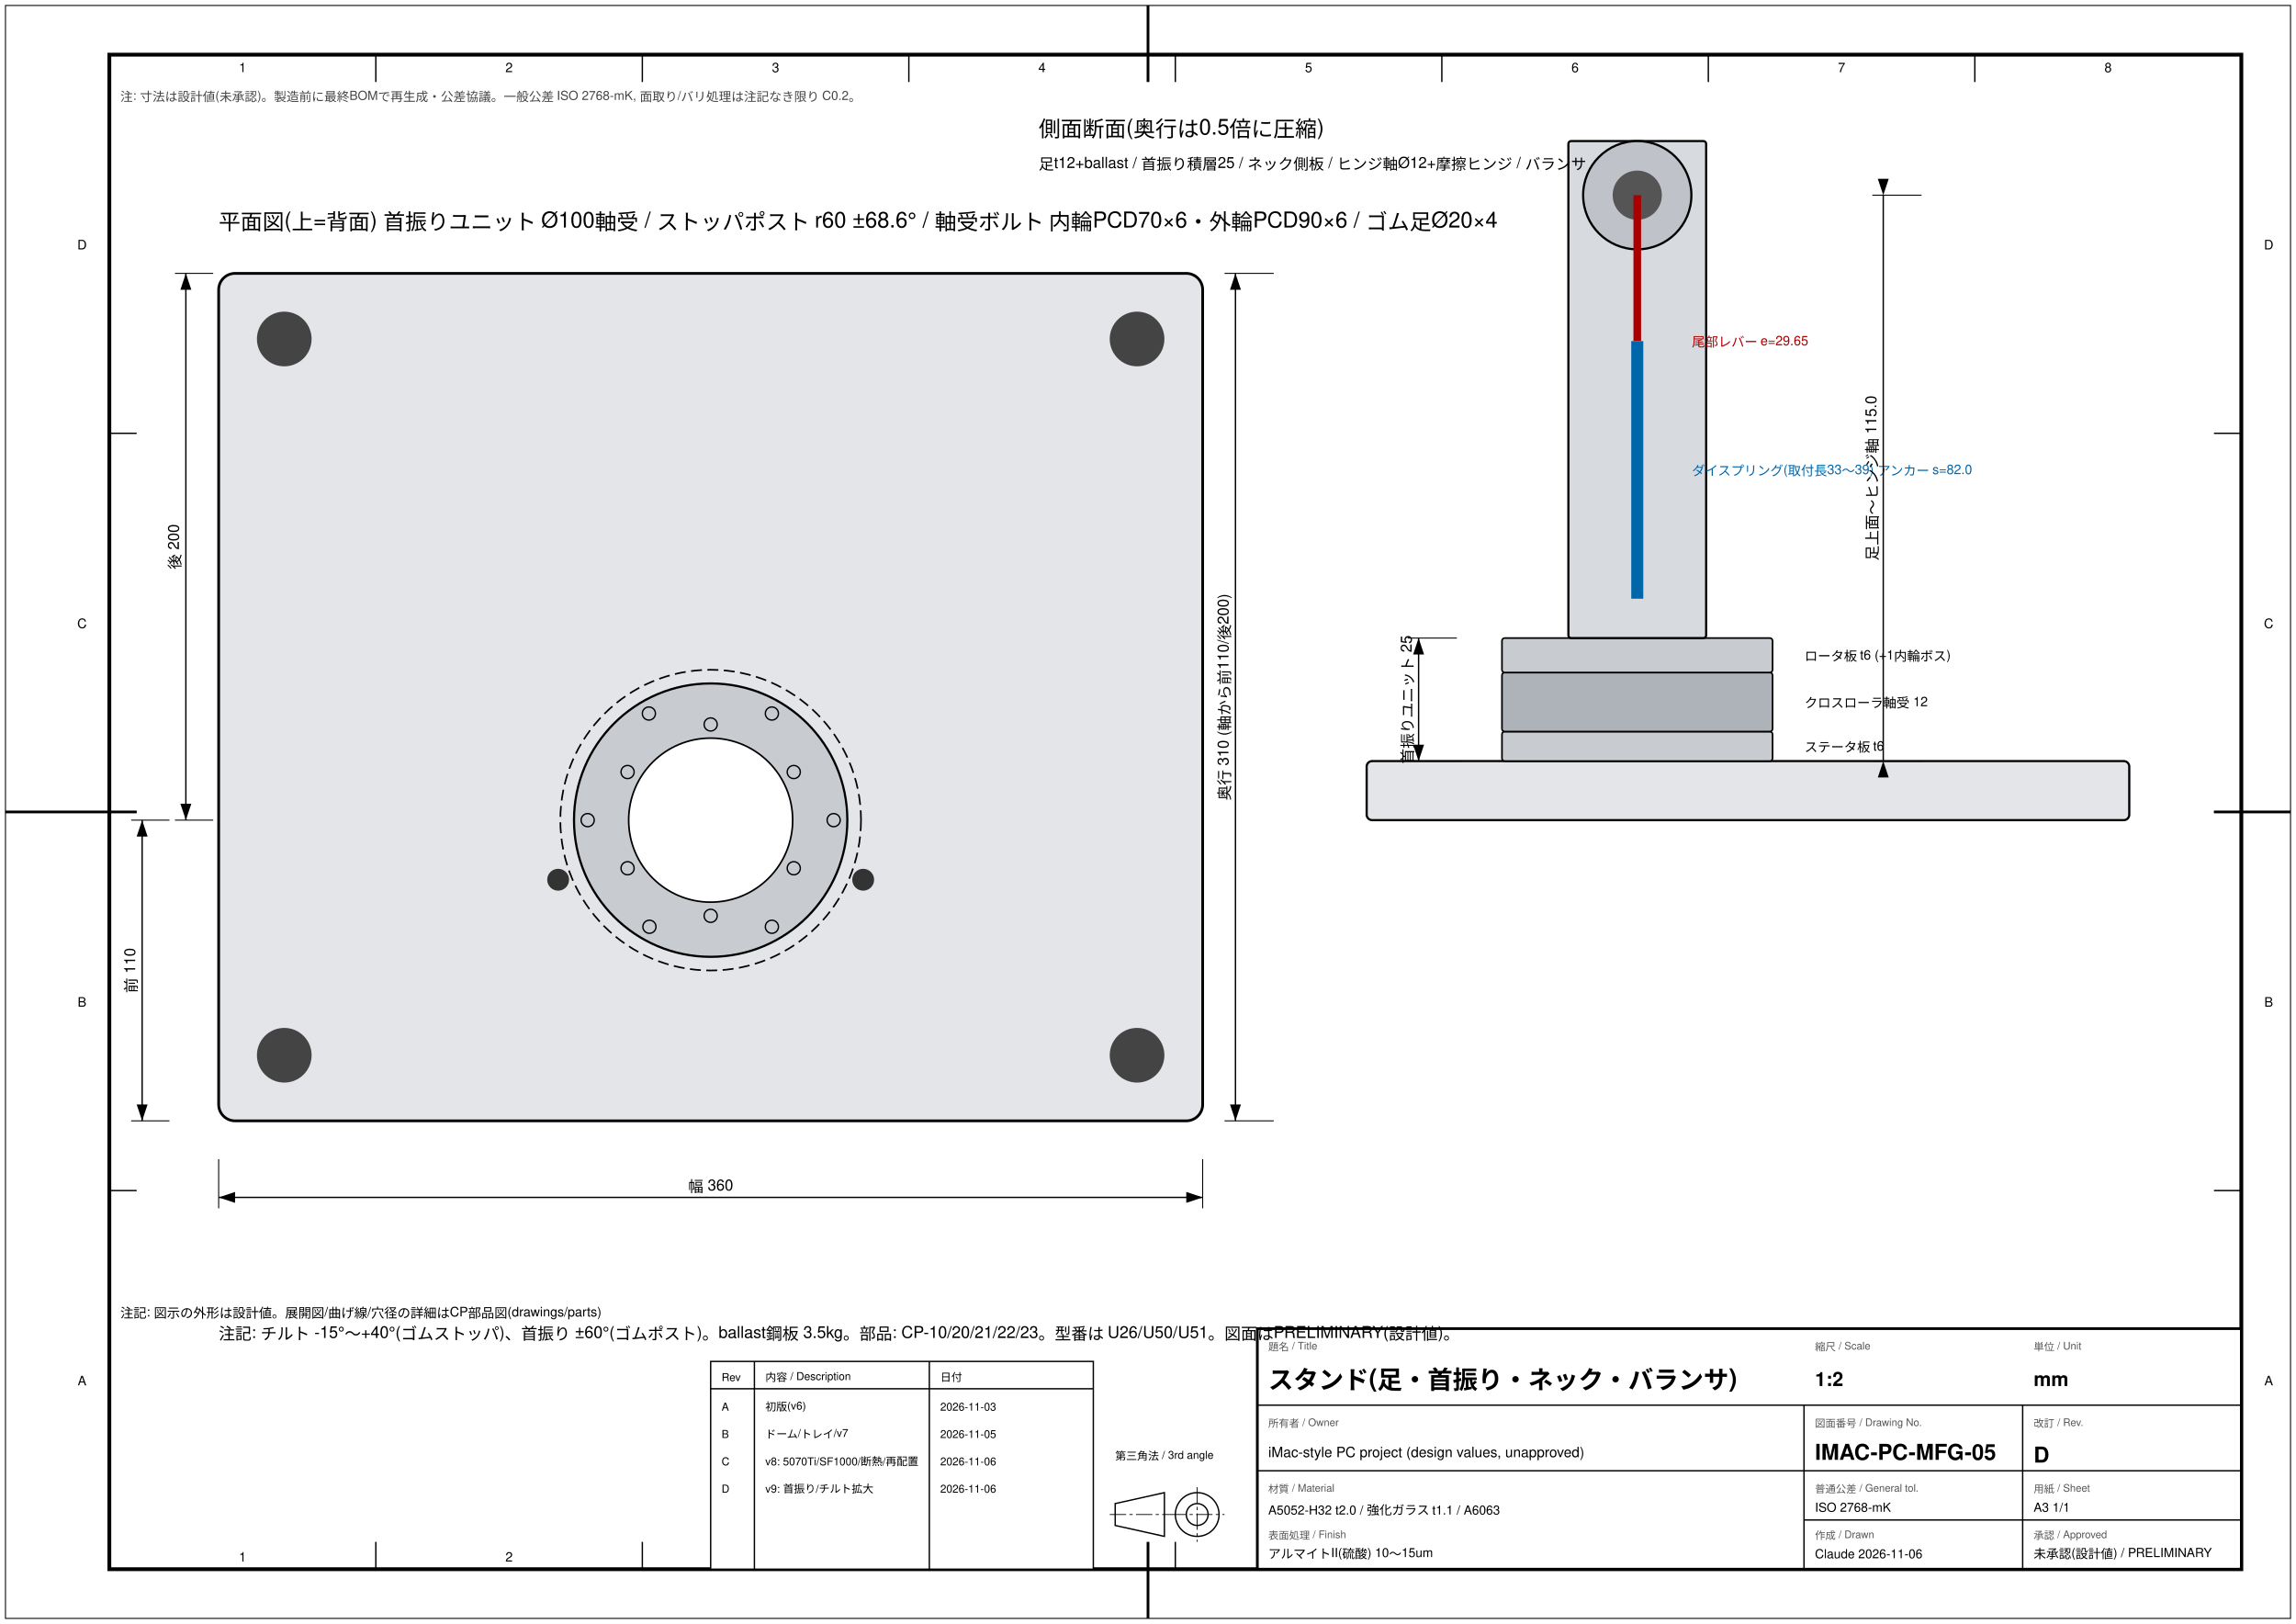
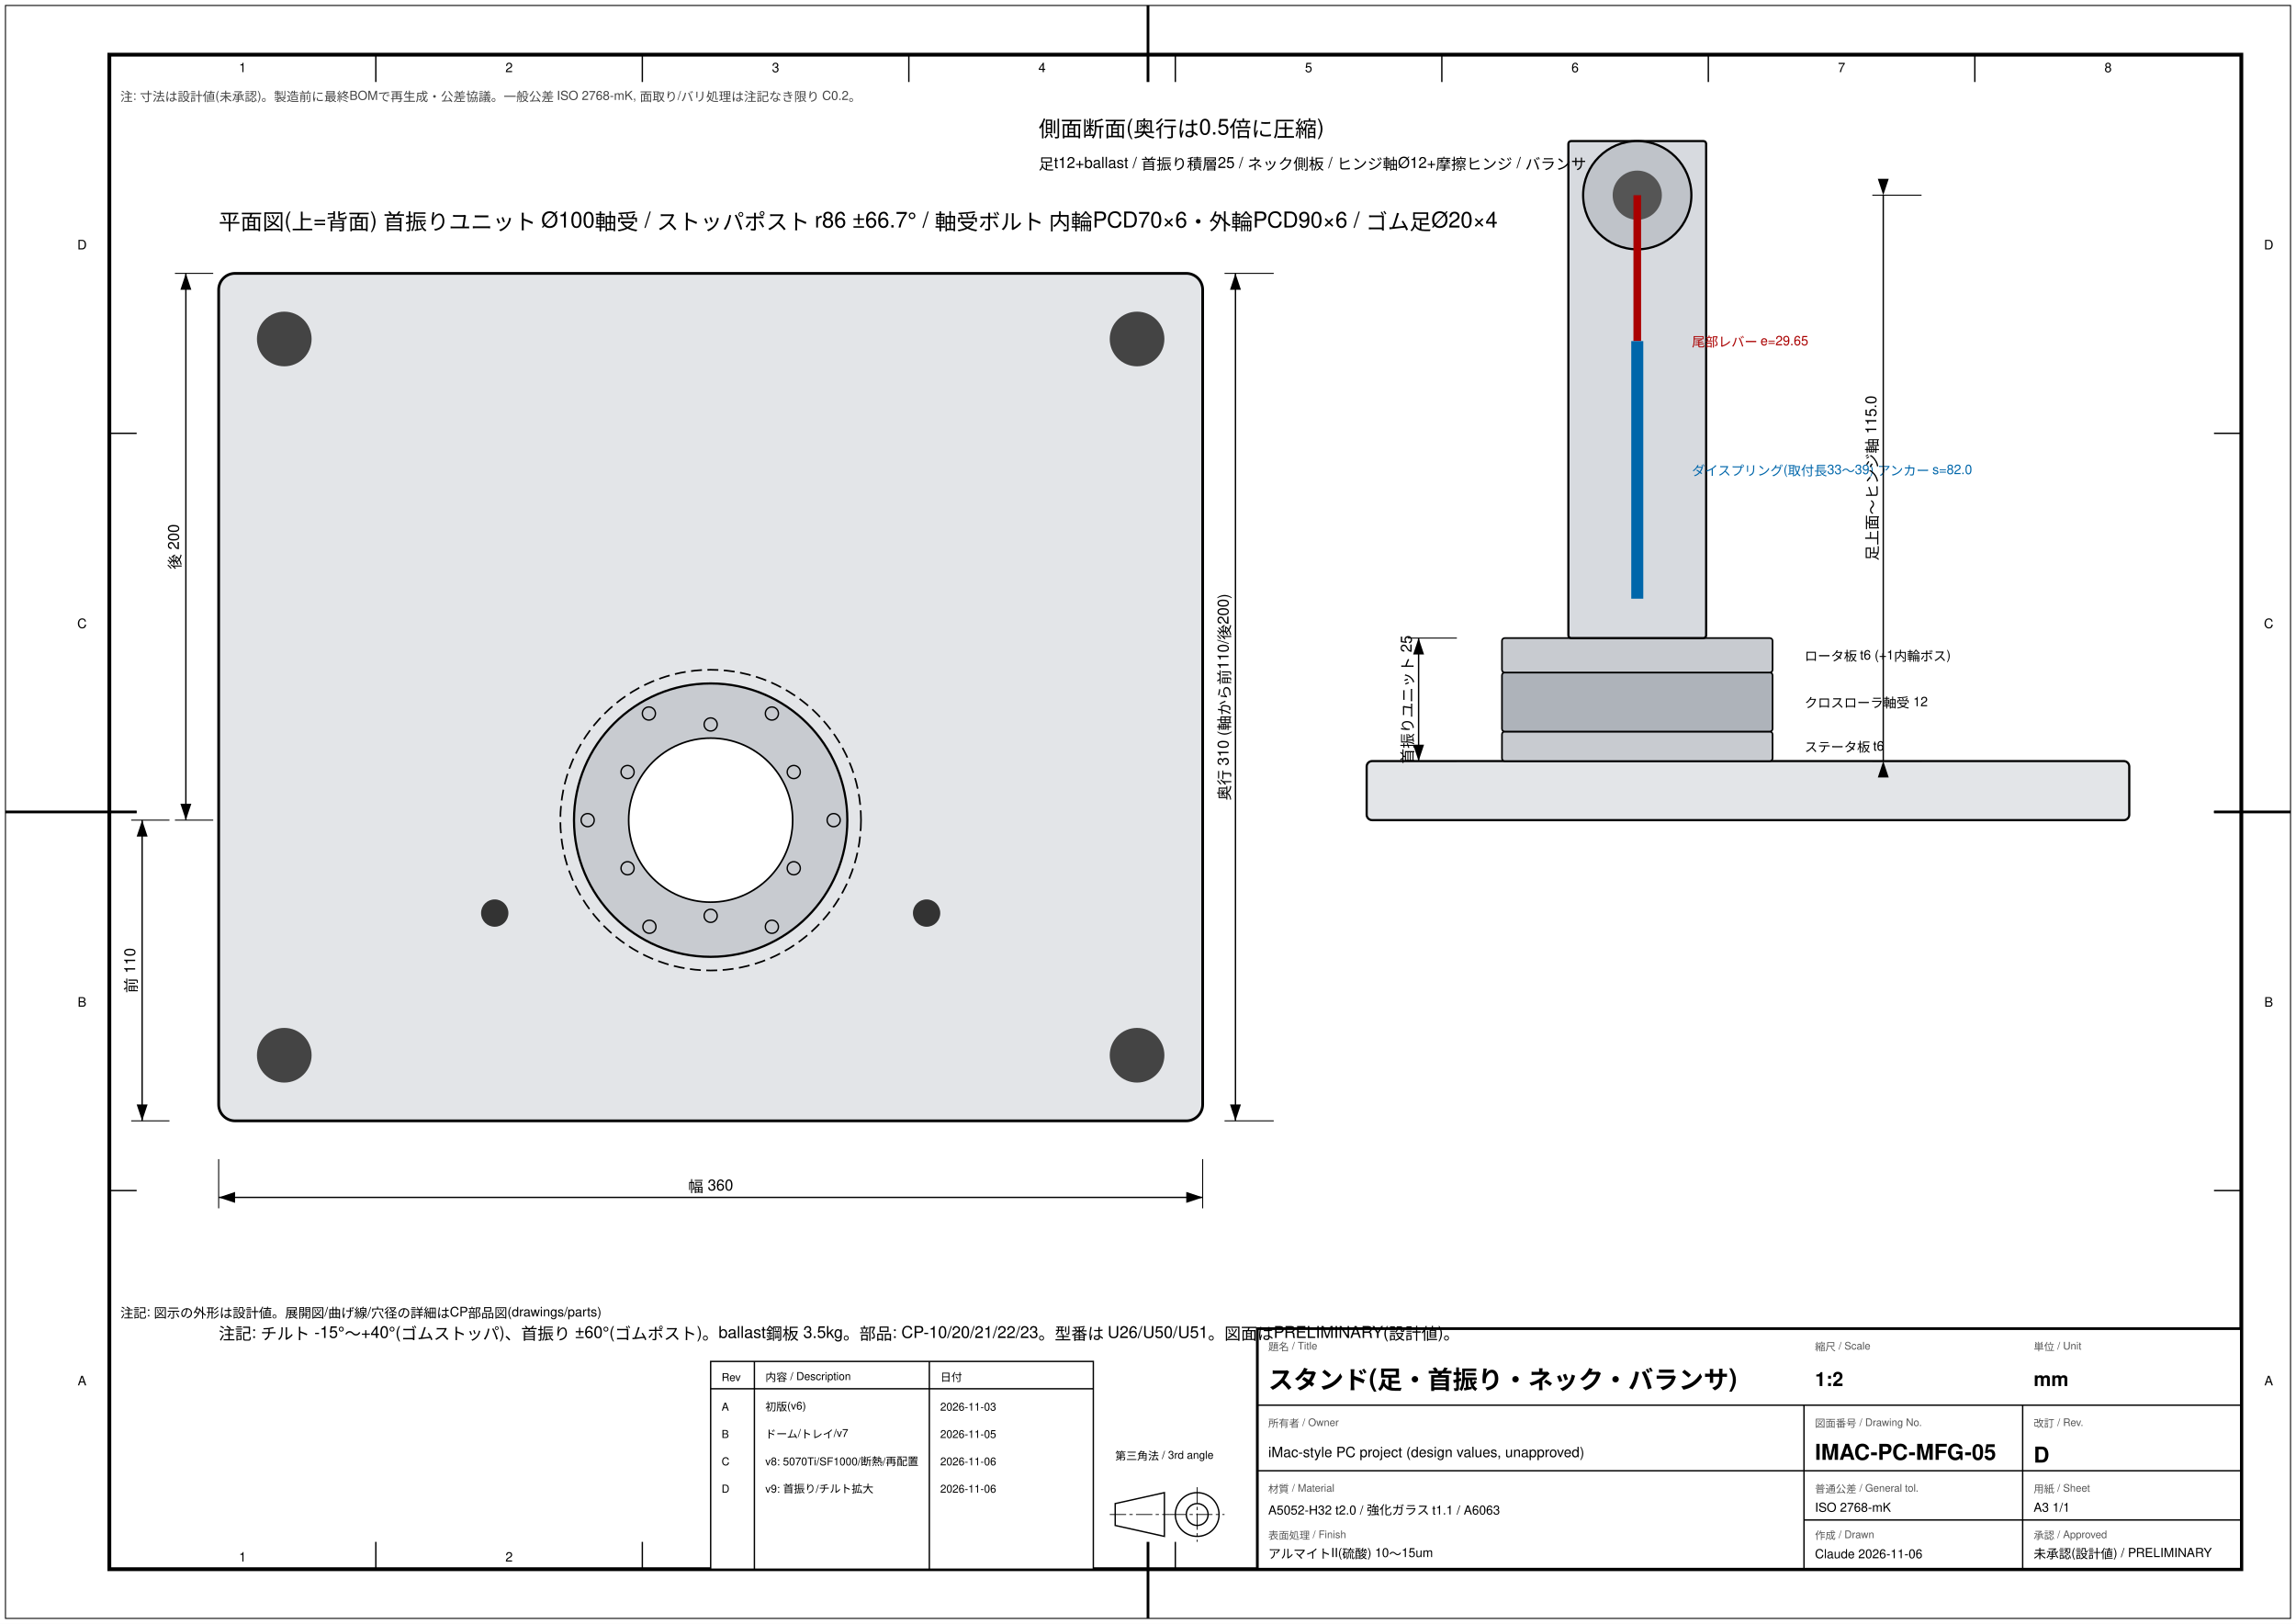
<svg xmlns="http://www.w3.org/2000/svg" viewBox="0 0 420 297" font-family="Helvetica,Arial,sans-serif">
  <rect width="100%" height="100%" fill="#fff" />
  <rect x="1" y="1" width="418" height="295" fill="none" stroke="#000" stroke-width=".18" />
  <rect x="20" y="10" width="390" height="277" fill="none" stroke="#000" stroke-width=".7" />
  <line x1="68.75" y1="10" x2="68.75" y2="15" stroke="#000" stroke-width="0.25" />
  <line x1="68.75" y1="287" x2="68.75" y2="282" stroke="#000" stroke-width="0.25" />
  <text x="44.38" y="13.20" font-size="2.4" text-anchor="middle" font-weight="normal" fill="#000">1</text>
  <text x="44.38" y="285.60" font-size="2.4" text-anchor="middle" font-weight="normal" fill="#000">1</text>
  <line x1="117.5" y1="10" x2="117.5" y2="15" stroke="#000" stroke-width="0.25" />
  <line x1="117.5" y1="287" x2="117.5" y2="282" stroke="#000" stroke-width="0.25" />
  <text x="93.12" y="13.20" font-size="2.4" text-anchor="middle" font-weight="normal" fill="#000">2</text>
  <text x="93.12" y="285.60" font-size="2.4" text-anchor="middle" font-weight="normal" fill="#000">2</text>
  <line x1="166.25" y1="10" x2="166.25" y2="15" stroke="#000" stroke-width="0.25" />
  <line x1="166.25" y1="287" x2="166.25" y2="282" stroke="#000" stroke-width="0.25" />
  <text x="141.88" y="13.20" font-size="2.4" text-anchor="middle" font-weight="normal" fill="#000">3</text>
  <text x="141.88" y="285.60" font-size="2.4" text-anchor="middle" font-weight="normal" fill="#000">3</text>
  <line x1="215.0" y1="10" x2="215.0" y2="15" stroke="#000" stroke-width="0.25" />
  <line x1="215.0" y1="287" x2="215.0" y2="282" stroke="#000" stroke-width="0.25" />
  <text x="190.62" y="13.20" font-size="2.4" text-anchor="middle" font-weight="normal" fill="#000">4</text>
  <text x="190.62" y="285.60" font-size="2.4" text-anchor="middle" font-weight="normal" fill="#000">4</text>
  <line x1="263.75" y1="10" x2="263.75" y2="15" stroke="#000" stroke-width="0.25" />
  <line x1="263.75" y1="287" x2="263.75" y2="282" stroke="#000" stroke-width="0.25" />
  <text x="239.38" y="13.20" font-size="2.4" text-anchor="middle" font-weight="normal" fill="#000">5</text>
  <text x="239.38" y="285.60" font-size="2.4" text-anchor="middle" font-weight="normal" fill="#000">5</text>
  <line x1="312.5" y1="10" x2="312.5" y2="15" stroke="#000" stroke-width="0.25" />
  <line x1="312.5" y1="287" x2="312.5" y2="282" stroke="#000" stroke-width="0.25" />
  <text x="288.12" y="13.20" font-size="2.4" text-anchor="middle" font-weight="normal" fill="#000">6</text>
  <text x="288.12" y="285.60" font-size="2.4" text-anchor="middle" font-weight="normal" fill="#000">6</text>
  <line x1="361.25" y1="10" x2="361.25" y2="15" stroke="#000" stroke-width="0.25" />
  <line x1="361.25" y1="287" x2="361.25" y2="282" stroke="#000" stroke-width="0.25" />
  <text x="336.88" y="13.20" font-size="2.4" text-anchor="middle" font-weight="normal" fill="#000">7</text>
  <text x="336.88" y="285.60" font-size="2.4" text-anchor="middle" font-weight="normal" fill="#000">7</text>
  <text x="385.62" y="13.20" font-size="2.4" text-anchor="middle" font-weight="normal" fill="#000">8</text>
  <text x="385.62" y="285.60" font-size="2.4" text-anchor="middle" font-weight="normal" fill="#000">8</text>
  <line x1="20" y1="79.25" x2="25" y2="79.25" stroke="#000" stroke-width="0.25" />
  <line x1="410" y1="79.25" x2="405" y2="79.25" stroke="#000" stroke-width="0.25" />
  <line x1="20" y1="148.5" x2="25" y2="148.5" stroke="#000" stroke-width="0.25" />
  <line x1="410" y1="148.5" x2="405" y2="148.5" stroke="#000" stroke-width="0.25" />
  <line x1="20" y1="217.75" x2="25" y2="217.75" stroke="#000" stroke-width="0.25" />
  <line x1="410" y1="217.75" x2="405" y2="217.75" stroke="#000" stroke-width="0.25" />
  <text x="15.00" y="45.62" font-size="2.4" text-anchor="middle" font-weight="normal" fill="#000">D</text>
  <text x="415.00" y="45.62" font-size="2.4" text-anchor="middle" font-weight="normal" fill="#000">D</text>
  <text x="15.00" y="114.88" font-size="2.4" text-anchor="middle" font-weight="normal" fill="#000">C</text>
  <text x="415.00" y="114.88" font-size="2.4" text-anchor="middle" font-weight="normal" fill="#000">C</text>
  <text x="15.00" y="184.12" font-size="2.4" text-anchor="middle" font-weight="normal" fill="#000">B</text>
  <text x="415.00" y="184.12" font-size="2.4" text-anchor="middle" font-weight="normal" fill="#000">B</text>
  <text x="15.00" y="253.38" font-size="2.4" text-anchor="middle" font-weight="normal" fill="#000">A</text>
  <text x="415.00" y="253.38" font-size="2.4" text-anchor="middle" font-weight="normal" fill="#000">A</text>
  <line x1="1" y1="148.5" x2="25" y2="148.5" stroke="#000" stroke-width="0.5" />
  <line x1="405" y1="148.5" x2="419" y2="148.5" stroke="#000" stroke-width="0.5" />
  <line x1="210.0" y1="1" x2="210.0" y2="15" stroke="#000" stroke-width="0.5" />
  <line x1="210.0" y1="282" x2="210.0" y2="296" stroke="#000" stroke-width="0.5" />
  <rect x="230" y="243" width="180" height="44" fill="#fff" stroke="#000" stroke-width=".5" />
  <line x1="230" y1="257" x2="410" y2="257" stroke="#000" stroke-width="0.25" />
  <line x1="230" y1="269" x2="410" y2="269" stroke="#000" stroke-width="0.25" />
  <line x1="330" y1="257" x2="330" y2="287" stroke="#000" stroke-width="0.25" />
  <line x1="370" y1="257" x2="370" y2="287" stroke="#000" stroke-width="0.25" />
  <line x1="330" y1="278" x2="410" y2="278" stroke="#000" stroke-width="0.25" />
  <text x="232.00" y="247.00" font-size="1.9" text-anchor="start" font-weight="normal" fill="#555">題名 / Title</text>
  <text x="232.00" y="254.00" font-size="4.6" text-anchor="start" font-weight="bold" fill="#000">スタンド(足・首振り・ネック・バランサ)</text>
  <text x="232.00" y="261.00" font-size="1.9" text-anchor="start" font-weight="normal" fill="#555">所有者 / Owner</text>
  <text x="232.00" y="266.50" font-size="2.6" text-anchor="start" font-weight="normal" fill="#000">iMac-style PC project (design values, unapproved)</text>
  <text x="232.00" y="273.00" font-size="1.9" text-anchor="start" font-weight="normal" fill="#555">材質 / Material</text>
  <text x="232.00" y="277.00" font-size="2.3" text-anchor="start" font-weight="normal" fill="#000">A5052-H32 t2.0 / 強化ガラス t1.1 / A6063</text>
  <text x="232.00" y="281.50" font-size="1.9" text-anchor="start" font-weight="normal" fill="#555">表面処理 / Finish</text>
  <text x="232.00" y="285.00" font-size="2.3" text-anchor="start" font-weight="normal" fill="#000">アルマイトII(硫酸) 10〜15um</text>
  <text x="332.00" y="261.00" font-size="1.9" text-anchor="start" font-weight="normal" fill="#555">図面番号 / Drawing No.</text>
  <text x="332.00" y="267.00" font-size="4.0" text-anchor="start" font-weight="bold" fill="#000">IMAC-PC-MFG-05</text>
  <text x="332.00" y="273.00" font-size="1.9" text-anchor="start" font-weight="normal" fill="#555">普通公差 / General tol.</text>
  <text x="332.00" y="276.50" font-size="2.3" text-anchor="start" font-weight="normal" fill="#000">ISO 2768-mK</text>
  <text x="372.00" y="261.00" font-size="1.9" text-anchor="start" font-weight="normal" fill="#555">改訂 / Rev.</text>
  <text x="372.00" y="267.50" font-size="4.0" text-anchor="start" font-weight="bold" fill="#000">D</text>
  <text x="372.00" y="273.00" font-size="1.9" text-anchor="start" font-weight="normal" fill="#555">用紙 / Sheet</text>
  <text x="372.00" y="276.50" font-size="2.3" text-anchor="start" font-weight="normal" fill="#000">A3  1/1</text>
  <text x="332.00" y="247.00" font-size="1.9" text-anchor="start" font-weight="normal" fill="#555">縮尺 / Scale</text>
  <text x="332.00" y="253.50" font-size="3.6" text-anchor="start" font-weight="bold" fill="#000">1:2</text>
  <text x="372.00" y="247.00" font-size="1.9" text-anchor="start" font-weight="normal" fill="#555">単位 / Unit</text>
  <text x="372.00" y="253.50" font-size="3.6" text-anchor="start" font-weight="bold" fill="#000">mm</text>
  <text x="332.00" y="281.50" font-size="1.9" text-anchor="start" font-weight="normal" fill="#555">作成 / Drawn</text>
  <text x="332.00" y="285.00" font-size="2.3" text-anchor="start" font-weight="normal" fill="#000">Claude 2026-11-06</text>
  <text x="372.00" y="281.50" font-size="1.9" text-anchor="start" font-weight="normal" fill="#555">承認 / Approved</text>
  <text x="372.00" y="285.00" font-size="2.3" text-anchor="start" font-weight="normal" fill="#000">未承認(設計値) / PRELIMINARY</text>
  <g transform="translate(204,273)" stroke="#000" stroke-width=".25" fill="none">
    <path d="M0,2 L9,0 L9,8 L0,6 Z" />
    <line x1="-1" y1="4" x2="10" y2="4" stroke="#000" stroke-width="0.15" stroke-dasharray="3,0.6,0.6,0.6" />
    <circle cx="15" cy="4" r="4" />
    <circle cx="15" cy="4" r="2" />
    <line x1="10" y1="4" x2="20" y2="4" stroke="#000" stroke-width="0.15" stroke-dasharray="3,0.6,0.6,0.6" />
    <line x1="15" y1="-1" x2="15" y2="9" stroke="#000" stroke-width="0.15" stroke-dasharray="3,0.6,0.6,0.6" />
  </g>
  <text x="204.00" y="267.00" font-size="2.0" text-anchor="start" font-weight="normal" fill="#000">第三角法 / 3rd angle</text>
  <rect x="130" y="249" width="70" height="38" fill="#fff" stroke="#000" stroke-width=".25" />
  <line x1="130" y1="254" x2="200" y2="254" stroke="#000" stroke-width="0.25" />
  <line x1="138" y1="249" x2="138" y2="287" stroke="#000" stroke-width="0.25" />
  <line x1="170" y1="249" x2="170" y2="287" stroke="#000" stroke-width="0.25" />
  <text x="132.00" y="252.60" font-size="2.0" text-anchor="start" font-weight="normal" fill="#000">Rev</text>
  <text x="140.00" y="252.60" font-size="2.0" text-anchor="start" font-weight="normal" fill="#000">内容 / Description</text>
  <text x="172.00" y="252.60" font-size="2.0" text-anchor="start" font-weight="normal" fill="#000">日付</text>
  <text x="132.00" y="258.00" font-size="2.0" text-anchor="start" font-weight="normal" fill="#000">A</text>
  <text x="140.00" y="258.00" font-size="2.0" text-anchor="start" font-weight="normal" fill="#000">初版(v6)</text>
  <text x="172.00" y="258.00" font-size="2.0" text-anchor="start" font-weight="normal" fill="#000">2026-11-03</text>
  <text x="132.00" y="263.00" font-size="2.0" text-anchor="start" font-weight="normal" fill="#000">B</text>
  <text x="140.00" y="263.00" font-size="2.0" text-anchor="start" font-weight="normal" fill="#000">ドーム/トレイ/v7</text>
  <text x="172.00" y="263.00" font-size="2.0" text-anchor="start" font-weight="normal" fill="#000">2026-11-05</text>
  <text x="132.00" y="268.00" font-size="2.0" text-anchor="start" font-weight="normal" fill="#000">C</text>
  <text x="140.00" y="268.00" font-size="2.0" text-anchor="start" font-weight="normal" fill="#000">v8: 5070Ti/SF1000/断熱/再配置</text>
  <text x="172.00" y="268.00" font-size="2.0" text-anchor="start" font-weight="normal" fill="#000">2026-11-06</text>
  <text x="132.00" y="273.00" font-size="2.0" text-anchor="start" font-weight="normal" fill="#000">D</text>
  <text x="140.00" y="273.00" font-size="2.0" text-anchor="start" font-weight="normal" fill="#000">v9: 首振り/チルト拡大</text>
  <text x="172.00" y="273.00" font-size="2.0" text-anchor="start" font-weight="normal" fill="#000">2026-11-06</text>
  <text x="22.00" y="241.00" font-size="2.4" text-anchor="start" font-weight="normal" fill="#000">注記: 図示の外形は設計値。展開図/曲げ線/穴径の詳細はCP部品図(drawings/parts)</text>
  <text x="22.00" y="18.50" font-size="2.3" text-anchor="start" font-weight="normal" fill="#444">注: 寸法は設計値(未承認)。製造前に最終BOMで再生成・公差協議。一般公差 ISO 2768-mK, 面取り/バリ処理は注記なき限り C0.2。</text>
  <g transform="translate(0,0)">
    <rect x="40" y="50" width="180.0" height="155.0" rx="3" fill="#e3e5e8" stroke="#000" stroke-width="0.5" />
    <circle cx="130.0" cy="150.0" r="25.0" fill="#c8cbd0" stroke="#000" stroke-width=".4" />
    <circle cx="130.0" cy="150.0" r="15.0" fill="#fff" stroke="#000" stroke-width=".3" />
    <circle cx="130.0" cy="150.0" r="27.5" fill="none" stroke="#000" stroke-width=".3" stroke-dasharray="2 1" />
-     <circle cx="157.9" cy="160.9" r="2.0" fill="#333" />
-     <circle cx="102.1" cy="160.9" r="2.0" fill="#333" />
+     <circle cx="169.5" cy="167.0" r="2.5" fill="#333" />
+     <circle cx="90.5" cy="167.0" r="2.5" fill="#333" />
    <circle cx="145.2" cy="158.8" r="1.2" fill="none" stroke="#000" stroke-width=".25" />
    <circle cx="152.5" cy="150.0" r="1.2" fill="none" stroke="#000" stroke-width=".25" />
    <circle cx="130.0" cy="167.5" r="1.2" fill="none" stroke="#000" stroke-width=".25" />
    <circle cx="141.2" cy="169.5" r="1.2" fill="none" stroke="#000" stroke-width=".25" />
    <circle cx="114.8" cy="158.8" r="1.2" fill="none" stroke="#000" stroke-width=".25" />
    <circle cx="118.8" cy="169.5" r="1.2" fill="none" stroke="#000" stroke-width=".25" />
    <circle cx="114.8" cy="141.2" r="1.2" fill="none" stroke="#000" stroke-width=".25" />
    <circle cx="107.5" cy="150.0" r="1.2" fill="none" stroke="#000" stroke-width=".25" />
    <circle cx="130.0" cy="132.5" r="1.2" fill="none" stroke="#000" stroke-width=".25" />
    <circle cx="118.7" cy="130.5" r="1.2" fill="none" stroke="#000" stroke-width=".25" />
    <circle cx="145.2" cy="141.2" r="1.2" fill="none" stroke="#000" stroke-width=".25" />
    <circle cx="141.2" cy="130.5" r="1.2" fill="none" stroke="#000" stroke-width=".25" />
    <circle cx="52.0" cy="62.0" r="5.0" fill="#444" />
    <circle cx="52.0" cy="193.0" r="5.0" fill="#444" />
    <circle cx="208.0" cy="62.0" r="5.0" fill="#444" />
    <circle cx="208.0" cy="193.0" r="5.0" fill="#444" />
    <line x1="40" y1="212.0" x2="40" y2="221.0" stroke="#000" stroke-width="0.18" />
    <line x1="220.0" y1="212.0" x2="220.0" y2="221.0" stroke="#000" stroke-width="0.18" />
    <line x1="40" y1="219.0" x2="220.0" y2="219.0" stroke="#000" stroke-width="0.25" />
    <path d="M40,219.0 l3,-1 v2 z M220.0,219.0 l-3,-1 v2 z" fill="#000" />
    <text x="130.00" y="218.00" font-size="2.8" text-anchor="middle" font-weight="normal" fill="#000">幅 360</text>
    <line x1="233.0" y1="50" x2="224.0" y2="50" stroke="#000" stroke-width="0.18" />
    <line x1="233.0" y1="205.0" x2="224.0" y2="205.0" stroke="#000" stroke-width="0.18" />
    <line x1="226.0" y1="50" x2="226.0" y2="205.0" stroke="#000" stroke-width="0.25" />
    <path d="M226.0,50 l-1,3 h2 z M226.0,205.0 l-1,-3 h2 z" fill="#000" />
    <text x="225.00" y="127.50" font-size="2.8" text-anchor="middle" transform="rotate(-90 225.00 127.50)">奥行 310 (軸から前110/後200)</text>
    <line x1="39" y1="50" x2="32" y2="50" stroke="#000" stroke-width="0.18" />
    <line x1="39" y1="150.0" x2="32" y2="150.0" stroke="#000" stroke-width="0.18" />
    <line x1="34" y1="50" x2="34" y2="150.0" stroke="#000" stroke-width="0.25" />
    <path d="M34,50 l-1,3 h2 z M34,150.0 l-1,-3 h2 z" fill="#000" />
    <text x="33.00" y="100.00" font-size="2.8" text-anchor="middle" transform="rotate(-90 33.00 100.00)">後 200</text>
    <line x1="31" y1="150.0" x2="24" y2="150.0" stroke="#000" stroke-width="0.18" />
    <line x1="31" y1="205.0" x2="24" y2="205.0" stroke="#000" stroke-width="0.18" />
    <line x1="26" y1="150.0" x2="26" y2="205.0" stroke="#000" stroke-width="0.25" />
    <path d="M26,150.0 l-1,3 h2 z M26,205.0 l-1,-3 h2 z" fill="#000" />
    <text x="25.00" y="177.50" font-size="2.8" text-anchor="middle" transform="rotate(-90 25.00 177.50)">前 110</text>
-     <text x="40" y="42" font-size="4">平面図(上=背面) 首振りユニット Ø100軸受 / ストッパポスト r60 ±68.6° / 軸受ボルト 内輪PCD70×6・外輪PCD90×6 / ゴム足Ø20×4</text>
+     <text x="40" y="42" font-size="4">平面図(上=背面) 首振りユニット Ø100軸受 / ストッパポスト r86 ±66.7° / 軸受ボルト 内輪PCD70×6・外輪PCD90×6 / ゴム足Ø20×4</text>
    <rect x="250" y="139.2" width="139.5" height="10.8" rx="1" fill="#e3e5e8" stroke="#000" stroke-width="0.4" />
    <rect x="274.75" y="133.8" width="49.5" height="5.4" rx="0.5" fill="#c8cbd0" stroke="#000" stroke-width="0.3" />
    <text x="330.1" y="137.5" font-size="2.4">ステータ板 t6</text>
    <rect x="274.75" y="123.0" width="49.5" height="10.8" rx="0.5" fill="#aeb3ba" stroke="#000" stroke-width="0.3" />
    <text x="330.1" y="129.4" font-size="2.4">クロスローラ軸受 12</text>
    <rect x="274.75" y="116.7" width="49.5" height="6.3" rx="0.5" fill="#c8cbd0" stroke="#000" stroke-width="0.3" />
    <text x="330.1" y="120.85" font-size="2.4">ロータ板 t6 (+1内輪ボス)</text>
    <rect x="286.9" y="25.8" width="25.2" height="90.9" rx="0.5" fill="#d7dadf" stroke="#000" stroke-width="0.4" />
    <circle cx="299.5" cy="35.7" r="9.9" fill="#bfc3c9" stroke="#000" stroke-width=".4" />
    <circle cx="299.5" cy="35.7" r="4.5" fill="#555" />
    <line x1="299.5" y1="35.7" x2="299.5" y2="62.385" stroke="#a00" stroke-width="1.4" />
    <line x1="299.5" y1="62.385" x2="299.5" y2="109.5" stroke="#06a" stroke-width="2.2" />
    <text x="309.5" y="63.385" font-size="2.4" fill="#a00">尾部レバー e=29.65</text>
    <text x="309.5" y="86.942" font-size="2.4" fill="#06a">ダイスプリング(取付長33〜39) アンカー s=82.0</text>
    <line x1="351.5" y1="139.2" x2="342.5" y2="139.2" stroke="#000" stroke-width="0.18" />
    <line x1="351.5" y1="35.7" x2="342.5" y2="35.7" stroke="#000" stroke-width="0.18" />
    <line x1="344.5" y1="139.2" x2="344.5" y2="35.7" stroke="#000" stroke-width="0.25" />
    <path d="M344.5,139.2 l-1,3 h2 z M344.5,35.7 l-1,-3 h2 z" fill="#000" />
    <text x="343.50" y="87.45" font-size="2.8" text-anchor="middle" transform="rotate(-90 343.50 87.45)">足上面〜ヒンジ軸 115.0</text>
    <line x1="266.5" y1="116.7" x2="257.5" y2="116.7" stroke="#000" stroke-width="0.18" />
    <line x1="266.5" y1="139.2" x2="257.5" y2="139.2" stroke="#000" stroke-width="0.18" />
    <line x1="259.5" y1="116.7" x2="259.5" y2="139.2" stroke="#000" stroke-width="0.25" />
    <path d="M259.5,116.7 l-1,3 h2 z M259.5,139.2 l-1,-3 h2 z" fill="#000" />
    <text x="258.50" y="127.95" font-size="2.8" text-anchor="middle" transform="rotate(-90 258.50 127.95)">首振りユニット 25</text>
    <text x="190" y="25" font-size="4">側面断面(奥行は0.5倍に圧縮)</text>
    <text x="190" y="31" font-size="2.8">足t12+ballast / 首振り積層25 / ネック側板 / ヒンジ軸Ø12+摩擦ヒンジ / バランサ</text>
    <text x="40" y="245.0" font-size="3">注記: チルト -15°〜+40°(ゴムストッパ)、首振り ±60°(ゴムポスト)。ballast鋼板 3.5kg。部品: CP-10/20/21/22/23。型番は U26/U50/U51。図面はPRELIMINARY(設計値)。</text>
  </g>
</svg>
